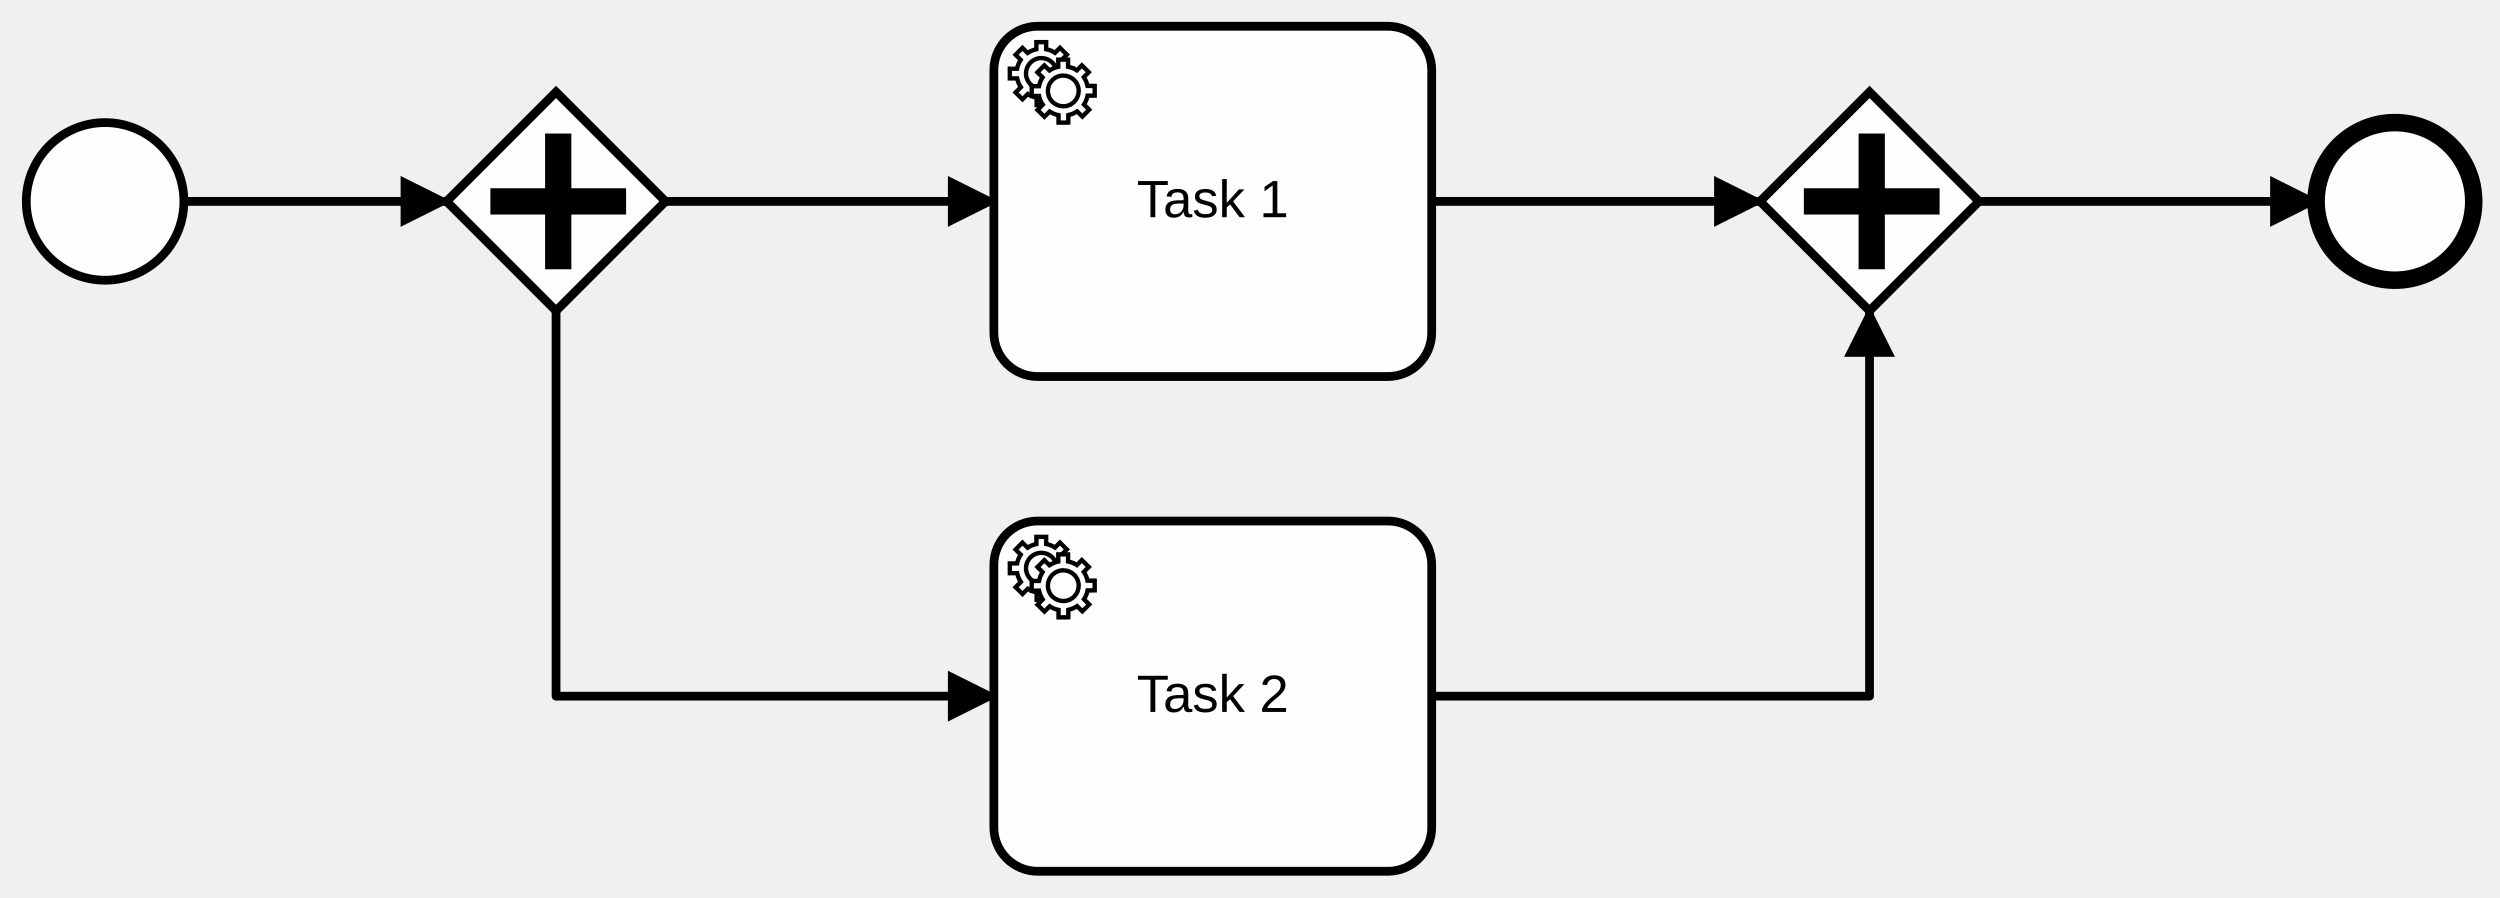
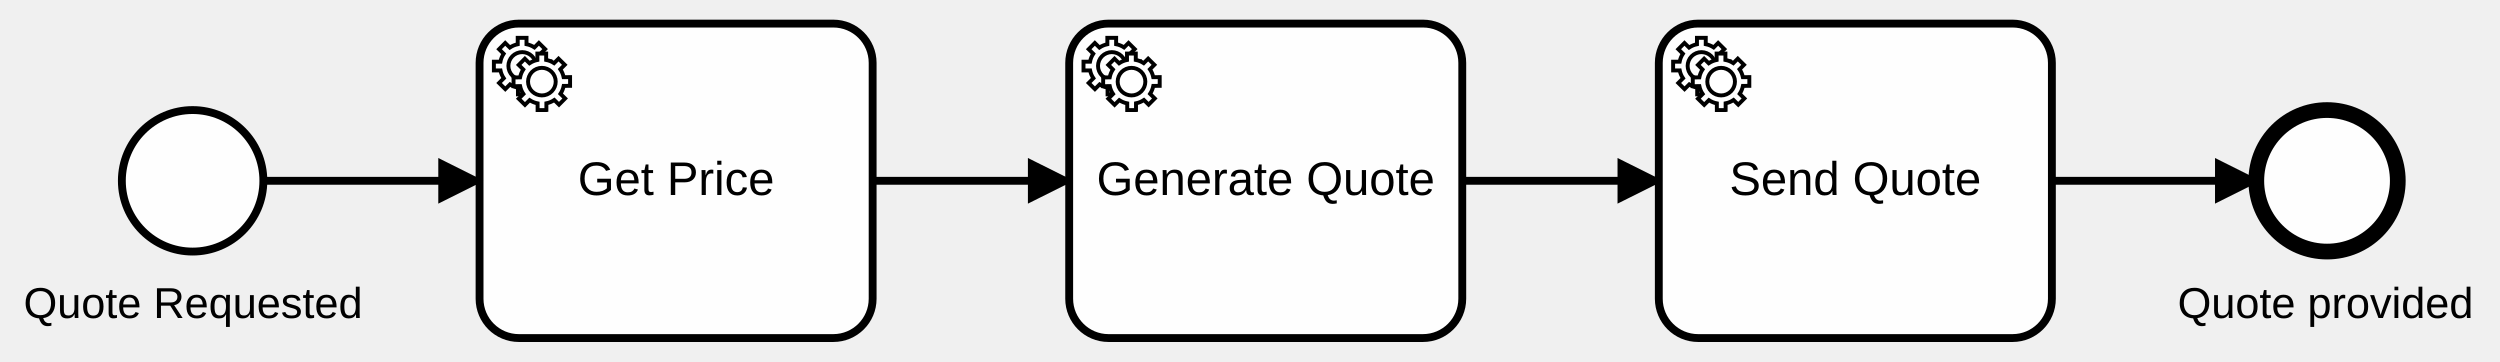
- <svg xmlns="http://www.w3.org/2000/svg" width="571" height="205" viewBox="173 71 571 205" version="1.1">
+ <svg xmlns="http://www.w3.org/2000/svg" width="636" height="92" viewBox="148 71 636 92" version="1.1">
  <defs>
-     <marker id="sequenceflow-end-white-black-2cxpue2wp2svu85lnfj5dmfnk" viewBox="0 0 20 20" refX="11" refY="10" markerWidth="10" markerHeight="10" orient="auto">
+     <marker id="sequenceflow-end-white-black-97qefjrq9yrcugig8afmv2a2e" viewBox="0 0 20 20" refX="11" refY="10" markerWidth="10" markerHeight="10" orient="auto">
      <path d="M 1 5 L 11 10 L 1 15 Z" style="fill: black; stroke-width: 1px; stroke-linecap: round; stroke-dasharray: 10000, 1; stroke: black;" />
    </marker>
  </defs>
  <g class="djs-group">
-     <g class="djs-element djs-connection" data-element-id="Flow_0fc2g1h" style="display: block;">
+     <g class="djs-element djs-connection" data-element-id="Flow_0o3wbb0" style="display: block;">
      <g class="djs-visual">
-         <path d="m  215,117L275,117 " style="fill: none; stroke-width: 2px; stroke: black; stroke-linejoin: round; marker-end: url('#sequenceflow-end-white-black-2cxpue2wp2svu85lnfj5dmfnk');" />
+         <path d="m  520,117L570,117 " style="fill: none; stroke-width: 2px; stroke: black; stroke-linejoin: round; marker-end: url('#sequenceflow-end-white-black-97qefjrq9yrcugig8afmv2a2e');" />
      </g>
-       <polyline points="215,117 275,117 " class="djs-hit djs-hit-stroke" style="fill: none; stroke-opacity: 0; stroke: white; stroke-width: 15px;" />
-       <rect x="209" y="111" width="72" height="12" class="djs-outline" style="fill: none;" />
+       <polyline points="520,117 570,117 " class="djs-hit djs-hit-stroke" style="fill: none; stroke-opacity: 0; stroke: white; stroke-width: 15px;" />
+       <rect x="514" y="111" width="62" height="12" class="djs-outline" style="fill: none;" />
    </g>
  </g>
  <g class="djs-group">
-     <g class="djs-element djs-connection" data-element-id="Flow_072gkjk" style="display: block;">
+     <g class="djs-element djs-connection" data-element-id="Flow_0rt3mc7" style="display: block;">
      <g class="djs-visual">
-         <path d="m  500,117L575,117 " style="fill: none; stroke-width: 2px; stroke: black; stroke-linejoin: round; marker-end: url('#sequenceflow-end-white-black-2cxpue2wp2svu85lnfj5dmfnk');" />
+         <path d="m  670,117L722,117 " style="fill: none; stroke-width: 2px; stroke: black; stroke-linejoin: round; marker-end: url('#sequenceflow-end-white-black-97qefjrq9yrcugig8afmv2a2e');" />
      </g>
-       <polyline points="500,117 575,117 " class="djs-hit djs-hit-stroke" style="fill: none; stroke-opacity: 0; stroke: white; stroke-width: 15px;" />
-       <rect x="494" y="111" width="87" height="12" class="djs-outline" style="fill: none;" />
+       <polyline points="670,117 722,117 " class="djs-hit djs-hit-stroke" style="fill: none; stroke-opacity: 0; stroke: white; stroke-width: 15px;" />
+       <rect x="664" y="111" width="64" height="12" class="djs-outline" style="fill: none;" />
    </g>
  </g>
  <g class="djs-group">
-     <g class="djs-element djs-connection" data-element-id="Flow_1rshj1g" style="display: block;">
+     <g class="djs-element djs-connection" data-element-id="Flow_0d7lv87" style="display: block;">
      <g class="djs-visual">
-         <path d="m  325,117L400,117 " style="fill: none; stroke-width: 2px; stroke: black; stroke-linejoin: round; marker-end: url('#sequenceflow-end-white-black-2cxpue2wp2svu85lnfj5dmfnk');" />
+         <path d="m  215,117L270,117 " style="fill: none; stroke-width: 2px; stroke: black; stroke-linejoin: round; marker-end: url('#sequenceflow-end-white-black-97qefjrq9yrcugig8afmv2a2e');" />
      </g>
-       <polyline points="325,117 400,117 " class="djs-hit djs-hit-stroke" style="fill: none; stroke-opacity: 0; stroke: white; stroke-width: 15px;" />
-       <rect x="319" y="111" width="87" height="12" class="djs-outline" style="fill: none;" />
+       <polyline points="215,117 270,117 " class="djs-hit djs-hit-stroke" style="fill: none; stroke-opacity: 0; stroke: white; stroke-width: 15px;" />
+       <rect x="209" y="111" width="67" height="12" class="djs-outline" style="fill: none;" />
    </g>
  </g>
  <g class="djs-group">
-     <g class="djs-element djs-connection" data-element-id="Flow_04r066d" style="display: block;">
+     <g class="djs-element djs-connection" data-element-id="Flow_1atmui1" style="display: block;">
      <g class="djs-visual">
-         <path d="m  300,142L300,230 L400,230 " style="fill: none; stroke-width: 2px; stroke: black; stroke-linejoin: round; marker-end: url('#sequenceflow-end-white-black-2cxpue2wp2svu85lnfj5dmfnk');" />
+         <path d="m  370,117L420,117 " style="fill: none; stroke-width: 2px; stroke: black; stroke-linejoin: round; marker-end: url('#sequenceflow-end-white-black-97qefjrq9yrcugig8afmv2a2e');" />
      </g>
-       <polyline points="300,142 300,230 400,230 " class="djs-hit djs-hit-stroke" style="fill: none; stroke-opacity: 0; stroke: white; stroke-width: 15px;" />
-       <rect x="294" y="136" width="112" height="100" class="djs-outline" style="fill: none;" />
-     </g>
-   </g>
-   <g class="djs-group">
-     <g class="djs-element djs-connection" data-element-id="Flow_0jnyfip" style="display: block;">
-       <g class="djs-visual">
-         <path d="m  625,117L702,117 " style="fill: none; stroke-width: 2px; stroke: black; stroke-linejoin: round; marker-end: url('#sequenceflow-end-white-black-2cxpue2wp2svu85lnfj5dmfnk');" />
-       </g>
-       <polyline points="625,117 702,117 " class="djs-hit djs-hit-stroke" style="fill: none; stroke-opacity: 0; stroke: white; stroke-width: 15px;" />
-       <rect x="619" y="111" width="89" height="12" class="djs-outline" style="fill: none;" />
-     </g>
-   </g>
-   <g class="djs-group">
-     <g class="djs-element djs-connection" data-element-id="Flow_0nrv3t1" style="display: block;">
-       <g class="djs-visual">
-         <path d="m  500,230L600,230 L600,142 " style="fill: none; stroke-width: 2px; stroke: black; stroke-linejoin: round; marker-end: url('#sequenceflow-end-white-black-2cxpue2wp2svu85lnfj5dmfnk');" />
-       </g>
-       <polyline points="500,230 600,230 600,142 " class="djs-hit djs-hit-stroke" style="fill: none; stroke-opacity: 0; stroke: white; stroke-width: 15px;" />
-       <rect x="494" y="136" width="112" height="100" class="djs-outline" style="fill: none;" />
+       <polyline points="370,117 420,117 " class="djs-hit djs-hit-stroke" style="fill: none; stroke-opacity: 0; stroke: white; stroke-width: 15px;" />
+       <rect x="364" y="111" width="62" height="12" class="djs-outline" style="fill: none;" />
    </g>
  </g>
  <g class="djs-group">
    <g class="djs-element djs-shape" data-element-id="StartEvent_1" style="display: block;" transform="matrix(1 0 0 1 179 99)">
      <g class="djs-visual">
        <circle cx="18" cy="18" r="18" style="stroke: black; stroke-width: 2px; fill: white; fill-opacity: 0.95;" />
      </g>
      <rect class="djs-hit djs-hit-all" x="0" y="0" width="36" height="36" style="fill: none; stroke-opacity: 0; stroke: white; stroke-width: 15px;" />
      <rect x="-6" y="-6" width="48" height="48" class="djs-outline" style="fill: none;" />
    </g>
  </g>
  <g class="djs-group">
-     <g class="djs-element djs-shape" data-element-id="ServiceTask_1" style="display: block;" transform="matrix(1 0 0 1 400 77)">
+     <g class="djs-element djs-shape" data-element-id="ServiceTask_1" style="display: block;" transform="matrix(1 0 0 1 270 77)">
      <g class="djs-visual">
        <rect x="0" y="0" width="100" height="80" rx="10" ry="10" style="stroke: black; stroke-width: 2px; fill: white; fill-opacity: 0.95;" />
        <text lineHeight="1.2" class="djs-label" style="font-family: Arial, sans-serif; font-size: 12px; font-weight: normal; fill: black;">
-           <tspan x="32.656" y="43.6">Task 1</tspan>
+           <tspan x="24.992" y="43.6">Get Price</tspan>
        </text>
        <path d="m 12,18 v -1.713 c 0.352,-0.07 0.704,-0.178 1.048,-0.321 0.344,-0.145 0.666,-0.321 0.966,-0.521 l 1.194,1.18 1.567,-1.577 -1.195,-1.18 c 0.403,-0.614 0.683,-1.299 0.825,-2.018 l 1.622,-0.01 v -2.22 l -1.637,0.01 c -0.073,-0.352 -0.178,-0.7 -0.324,-1.044 -0.145,-0.344 -0.321,-0.664 -0.523,-0.962 l 1.131,-1.136 -1.583,-1.563 -1.13,1.136 c -0.614,-0.401 -1.303,-0.681 -2.023,-0.822 l 0.009,-1.619 h -2.241 l 0.004,1.631 c -0.354,0.074 -0.705,0.18 -1.05,0.324 -0.344,0.144 -0.665,0.321 -0.964,0.52 l -1.17,-1.158 -1.567,1.579 1.168,1.157 c -0.403,0.613 -0.683,1.298 -0.825,2.017 l -1.659,0.003 v 2.222 l 1.672,-0.006 c 0.073,0.351 0.18,0.702 0.324,1.045 0.145,0.344 0.321,0.664 0.523,0.961 l -1.199,1.197 1.584,1.56 1.196,-1.193 c 0.614,0.403 1.303,0.682 2.023,0.823 l 7.19e-4,1.699 h 2.227 z m 0.221,-3.996 c -1.789,0.75 -3.858,-0.093 -4.61,-1.874 -0.752,-1.783 0.091,-3.846 1.88,-4.596 1.788,-0.749 3.857,0.093 4.609,1.874 0.752,1.782 -0.091,3.846 -1.88,4.596 z" style="fill: white; stroke-width: 1px; stroke: black;" />
        <path d="m 17.2,18 c -1.789,0.75 -3.858,-0.093 -4.61,-1.874 -0.752,-1.783 0.091,-3.846 1.88,-4.596 1.788,-0.749 3.857,0.093 4.609,1.874 0.752,1.782 -0.091,3.846 -1.88,4.596 z" style="fill: white; stroke-width: 0px; stroke: black;" />
        <path d="m 17,22 v -1.713 c 0.352,-0.07 0.704,-0.178 1.048,-0.321 0.344,-0.145 0.666,-0.321 0.966,-0.521 l 1.194,1.18 1.567,-1.577 -1.195,-1.18 c 0.403,-0.614 0.683,-1.299 0.825,-2.018 l 1.622,-0.01 v -2.22 l -1.637,0.01 c -0.073,-0.352 -0.178,-0.7 -0.324,-1.044 -0.145,-0.344 -0.321,-0.664 -0.523,-0.962 l 1.131,-1.136 -1.583,-1.563 -1.13,1.136 c -0.614,-0.401 -1.303,-0.681 -2.023,-0.822 l 0.009,-1.619 h -2.241 l 0.004,1.631 c -0.354,0.074 -0.705,0.18 -1.05,0.324 -0.344,0.144 -0.665,0.321 -0.964,0.52 l -1.17,-1.158 -1.567,1.579 1.168,1.157 c -0.403,0.613 -0.683,1.298 -0.825,2.017 l -1.659,0.003 v 2.222 l 1.672,-0.006 c 0.073,0.351 0.18,0.702 0.324,1.045 0.145,0.344 0.321,0.664 0.523,0.961 l -1.199,1.197 1.584,1.56 1.196,-1.193 c 0.614,0.403 1.303,0.682 2.023,0.823 l 7.19e-4,1.699 h 2.227 z m 0.221,-3.996 c -1.789,0.75 -3.858,-0.093 -4.61,-1.874 -0.752,-1.783 0.091,-3.846 1.88,-4.596 1.788,-0.749 3.857,0.093 4.609,1.874 0.752,1.782 -0.091,3.846 -1.88,4.596 z" style="fill: white; stroke-width: 1px; stroke: black;" />
      </g>
      <rect class="djs-hit djs-hit-all" x="0" y="0" width="100" height="80" style="fill: none; stroke-opacity: 0; stroke: white; stroke-width: 15px;" />
      <rect x="-6" y="-6" width="112" height="92" class="djs-outline" style="fill: none;" />
    </g>
  </g>
  <g class="djs-group">
-     <g class="djs-element djs-shape" data-element-id="ServiceTask_2" style="display: block;" transform="matrix(1 0 0 1 400 190)">
+     <g class="djs-element djs-shape" data-element-id="ServiceTask_2" style="display: block;" transform="matrix(1 0 0 1 420 77)">
      <g class="djs-visual">
        <rect x="0" y="0" width="100" height="80" rx="10" ry="10" style="stroke: black; stroke-width: 2px; fill: white; fill-opacity: 0.95;" />
        <text lineHeight="1.2" class="djs-label" style="font-family: Arial, sans-serif; font-size: 12px; font-weight: normal; fill: black;">
-           <tspan x="32.656" y="43.6">Task 2</tspan>
+           <tspan x="6.969" y="43.6">Generate Quote</tspan>
        </text>
        <path d="m 12,18 v -1.713 c 0.352,-0.07 0.704,-0.178 1.048,-0.321 0.344,-0.145 0.666,-0.321 0.966,-0.521 l 1.194,1.18 1.567,-1.577 -1.195,-1.18 c 0.403,-0.614 0.683,-1.299 0.825,-2.018 l 1.622,-0.01 v -2.22 l -1.637,0.01 c -0.073,-0.352 -0.178,-0.7 -0.324,-1.044 -0.145,-0.344 -0.321,-0.664 -0.523,-0.962 l 1.131,-1.136 -1.583,-1.563 -1.13,1.136 c -0.614,-0.401 -1.303,-0.681 -2.023,-0.822 l 0.009,-1.619 h -2.241 l 0.004,1.631 c -0.354,0.074 -0.705,0.18 -1.05,0.324 -0.344,0.144 -0.665,0.321 -0.964,0.52 l -1.17,-1.158 -1.567,1.579 1.168,1.157 c -0.403,0.613 -0.683,1.298 -0.825,2.017 l -1.659,0.003 v 2.222 l 1.672,-0.006 c 0.073,0.351 0.18,0.702 0.324,1.045 0.145,0.344 0.321,0.664 0.523,0.961 l -1.199,1.197 1.584,1.56 1.196,-1.193 c 0.614,0.403 1.303,0.682 2.023,0.823 l 7.19e-4,1.699 h 2.227 z m 0.221,-3.996 c -1.789,0.75 -3.858,-0.093 -4.61,-1.874 -0.752,-1.783 0.091,-3.846 1.88,-4.596 1.788,-0.749 3.857,0.093 4.609,1.874 0.752,1.782 -0.091,3.846 -1.88,4.596 z" style="fill: white; stroke-width: 1px; stroke: black;" />
        <path d="m 17.2,18 c -1.789,0.75 -3.858,-0.093 -4.61,-1.874 -0.752,-1.783 0.091,-3.846 1.88,-4.596 1.788,-0.749 3.857,0.093 4.609,1.874 0.752,1.782 -0.091,3.846 -1.88,4.596 z" style="fill: white; stroke-width: 0px; stroke: black;" />
        <path d="m 17,22 v -1.713 c 0.352,-0.07 0.704,-0.178 1.048,-0.321 0.344,-0.145 0.666,-0.321 0.966,-0.521 l 1.194,1.18 1.567,-1.577 -1.195,-1.18 c 0.403,-0.614 0.683,-1.299 0.825,-2.018 l 1.622,-0.01 v -2.22 l -1.637,0.01 c -0.073,-0.352 -0.178,-0.7 -0.324,-1.044 -0.145,-0.344 -0.321,-0.664 -0.523,-0.962 l 1.131,-1.136 -1.583,-1.563 -1.13,1.136 c -0.614,-0.401 -1.303,-0.681 -2.023,-0.822 l 0.009,-1.619 h -2.241 l 0.004,1.631 c -0.354,0.074 -0.705,0.18 -1.05,0.324 -0.344,0.144 -0.665,0.321 -0.964,0.52 l -1.17,-1.158 -1.567,1.579 1.168,1.157 c -0.403,0.613 -0.683,1.298 -0.825,2.017 l -1.659,0.003 v 2.222 l 1.672,-0.006 c 0.073,0.351 0.18,0.702 0.324,1.045 0.145,0.344 0.321,0.664 0.523,0.961 l -1.199,1.197 1.584,1.56 1.196,-1.193 c 0.614,0.403 1.303,0.682 2.023,0.823 l 7.19e-4,1.699 h 2.227 z m 0.221,-3.996 c -1.789,0.75 -3.858,-0.093 -4.61,-1.874 -0.752,-1.783 0.091,-3.846 1.88,-4.596 1.788,-0.749 3.857,0.093 4.609,1.874 0.752,1.782 -0.091,3.846 -1.88,4.596 z" style="fill: white; stroke-width: 1px; stroke: black;" />
      </g>
      <rect class="djs-hit djs-hit-all" x="0" y="0" width="100" height="80" style="fill: none; stroke-opacity: 0; stroke: white; stroke-width: 15px;" />
      <rect x="-6" y="-6" width="112" height="92" class="djs-outline" style="fill: none;" />
    </g>
  </g>
  <g class="djs-group">
-     <g class="djs-element djs-shape" data-element-id="Event_121l8el" style="display: block;" transform="matrix(1 0 0 1 702 99)">
+     <g class="djs-element djs-shape" data-element-id="ServiceTask_3" style="display: block;" transform="matrix(1 0 0 1 570 77)">
+       <g class="djs-visual">
+         <rect x="0" y="0" width="100" height="80" rx="10" ry="10" style="stroke: black; stroke-width: 2px; fill: white; fill-opacity: 0.95;" />
+         <text lineHeight="1.2" class="djs-label" style="font-family: Arial, sans-serif; font-size: 12px; font-weight: normal; fill: black;">
+           <tspan x="17.969" y="43.6">Send Quote</tspan>
+         </text>
+         <path d="m 12,18 v -1.713 c 0.352,-0.07 0.704,-0.178 1.048,-0.321 0.344,-0.145 0.666,-0.321 0.966,-0.521 l 1.194,1.18 1.567,-1.577 -1.195,-1.18 c 0.403,-0.614 0.683,-1.299 0.825,-2.018 l 1.622,-0.01 v -2.22 l -1.637,0.01 c -0.073,-0.352 -0.178,-0.7 -0.324,-1.044 -0.145,-0.344 -0.321,-0.664 -0.523,-0.962 l 1.131,-1.136 -1.583,-1.563 -1.13,1.136 c -0.614,-0.401 -1.303,-0.681 -2.023,-0.822 l 0.009,-1.619 h -2.241 l 0.004,1.631 c -0.354,0.074 -0.705,0.18 -1.05,0.324 -0.344,0.144 -0.665,0.321 -0.964,0.52 l -1.17,-1.158 -1.567,1.579 1.168,1.157 c -0.403,0.613 -0.683,1.298 -0.825,2.017 l -1.659,0.003 v 2.222 l 1.672,-0.006 c 0.073,0.351 0.18,0.702 0.324,1.045 0.145,0.344 0.321,0.664 0.523,0.961 l -1.199,1.197 1.584,1.56 1.196,-1.193 c 0.614,0.403 1.303,0.682 2.023,0.823 l 7.19e-4,1.699 h 2.227 z m 0.221,-3.996 c -1.789,0.75 -3.858,-0.093 -4.61,-1.874 -0.752,-1.783 0.091,-3.846 1.88,-4.596 1.788,-0.749 3.857,0.093 4.609,1.874 0.752,1.782 -0.091,3.846 -1.88,4.596 z" style="fill: white; stroke-width: 1px; stroke: black;" />
+         <path d="m 17.2,18 c -1.789,0.75 -3.858,-0.093 -4.61,-1.874 -0.752,-1.783 0.091,-3.846 1.88,-4.596 1.788,-0.749 3.857,0.093 4.609,1.874 0.752,1.782 -0.091,3.846 -1.88,4.596 z" style="fill: white; stroke-width: 0px; stroke: black;" />
+         <path d="m 17,22 v -1.713 c 0.352,-0.07 0.704,-0.178 1.048,-0.321 0.344,-0.145 0.666,-0.321 0.966,-0.521 l 1.194,1.18 1.567,-1.577 -1.195,-1.18 c 0.403,-0.614 0.683,-1.299 0.825,-2.018 l 1.622,-0.01 v -2.22 l -1.637,0.01 c -0.073,-0.352 -0.178,-0.7 -0.324,-1.044 -0.145,-0.344 -0.321,-0.664 -0.523,-0.962 l 1.131,-1.136 -1.583,-1.563 -1.13,1.136 c -0.614,-0.401 -1.303,-0.681 -2.023,-0.822 l 0.009,-1.619 h -2.241 l 0.004,1.631 c -0.354,0.074 -0.705,0.18 -1.05,0.324 -0.344,0.144 -0.665,0.321 -0.964,0.52 l -1.17,-1.158 -1.567,1.579 1.168,1.157 c -0.403,0.613 -0.683,1.298 -0.825,2.017 l -1.659,0.003 v 2.222 l 1.672,-0.006 c 0.073,0.351 0.18,0.702 0.324,1.045 0.145,0.344 0.321,0.664 0.523,0.961 l -1.199,1.197 1.584,1.56 1.196,-1.193 c 0.614,0.403 1.303,0.682 2.023,0.823 l 7.19e-4,1.699 h 2.227 z m 0.221,-3.996 c -1.789,0.75 -3.858,-0.093 -4.61,-1.874 -0.752,-1.783 0.091,-3.846 1.88,-4.596 1.788,-0.749 3.857,0.093 4.609,1.874 0.752,1.782 -0.091,3.846 -1.88,4.596 z" style="fill: white; stroke-width: 1px; stroke: black;" />
+       </g>
+       <rect class="djs-hit djs-hit-all" x="0" y="0" width="100" height="80" style="fill: none; stroke-opacity: 0; stroke: white; stroke-width: 15px;" />
+       <rect x="-6" y="-6" width="112" height="92" class="djs-outline" style="fill: none;" />
+     </g>
+   </g>
+   <g class="djs-group">
+     <g class="djs-element djs-shape" data-element-id="Event_121l8el" style="display: block;" transform="matrix(1 0 0 1 722 99)">
      <g class="djs-visual">
        <circle cx="18" cy="18" r="18" style="stroke: black; stroke-width: 4px; fill: white; fill-opacity: 0.95;" />
      </g>
      <rect class="djs-hit djs-hit-all" x="0" y="0" width="36" height="36" style="fill: none; stroke-opacity: 0; stroke: white; stroke-width: 15px;" />
      <rect x="-6" y="-6" width="48" height="48" class="djs-outline" style="fill: none;" />
    </g>
  </g>
  <g class="djs-group">
-     <g class="djs-element djs-shape" data-element-id="Gateway_0zhiyhh" style="display: block;" transform="matrix(1 0 0 1 275 92)">
+     <g class="djs-element djs-shape" data-element-id="StartEvent_1_label" style="display: block;" transform="matrix(1 0 0 1 154 142)">
      <g class="djs-visual">
-         <polygon points="25,0 50,25 25,50 0,25" style="stroke: black; stroke-width: 2px; fill: white; fill-opacity: 0.95;" />
-         <path d="m 23,10 0,12.5 -12.5,0 0,5 12.5,0 0,12.5 5,0 0,-12.5 12.5,0 0,-5 -12.5,0 0,-12.5 -5,0 z" style="fill: black; stroke-width: 1px; stroke: black;" />
+         <text lineHeight="1.2" class="djs-label" style="font-family: Arial, sans-serif; font-size: 11px; font-weight: normal; fill: black;">
+           <tspan x="0" y="9.9">Quote Requested</tspan>
+         </text>
      </g>
-       <rect class="djs-hit djs-hit-all" x="0" y="0" width="50" height="50" style="fill: none; stroke-opacity: 0; stroke: white; stroke-width: 15px;" />
-       <rect x="-6" y="-6" width="62" height="62" class="djs-outline" style="fill: none;" />
+       <rect class="djs-hit djs-hit-all" x="0" y="0" width="87" height="14" style="fill: none; stroke-opacity: 0; stroke: white; stroke-width: 15px;" />
+       <rect x="-6" y="-6" width="99" height="26" class="djs-outline" style="fill: none;" />
    </g>
  </g>
  <g class="djs-group">
-     <g class="djs-element djs-shape" data-element-id="Gateway_16ij484" style="display: block;" transform="matrix(1 0 0 1 575 92)">
+     <g class="djs-element djs-shape" data-element-id="Event_121l8el_label" style="display: block;" transform="matrix(1 0 0 1 702 142)">
      <g class="djs-visual">
-         <polygon points="25,0 50,25 25,50 0,25" style="stroke: black; stroke-width: 2px; fill: white; fill-opacity: 0.95;" />
-         <path d="m 23,10 0,12.5 -12.5,0 0,5 12.5,0 0,12.5 5,0 0,-12.5 12.5,0 0,-5 -12.5,0 0,-12.5 -5,0 z" style="fill: black; stroke-width: 1px; stroke: black;" />
+         <text lineHeight="1.2" class="djs-label" style="font-family: Arial, sans-serif; font-size: 11px; font-weight: normal; fill: black;">
+           <tspan x="0" y="9.9">Quote provided</tspan>
+         </text>
      </g>
-       <rect class="djs-hit djs-hit-all" x="0" y="0" width="50" height="50" style="fill: none; stroke-opacity: 0; stroke: white; stroke-width: 15px;" />
-       <rect x="-6" y="-6" width="62" height="62" class="djs-outline" style="fill: none;" />
+       <rect class="djs-hit djs-hit-all" x="0" y="0" width="76" height="14" style="fill: none; stroke-opacity: 0; stroke: white; stroke-width: 15px;" />
+       <rect x="-6" y="-6" width="88" height="26" class="djs-outline" style="fill: none;" />
    </g>
  </g>
</svg>
